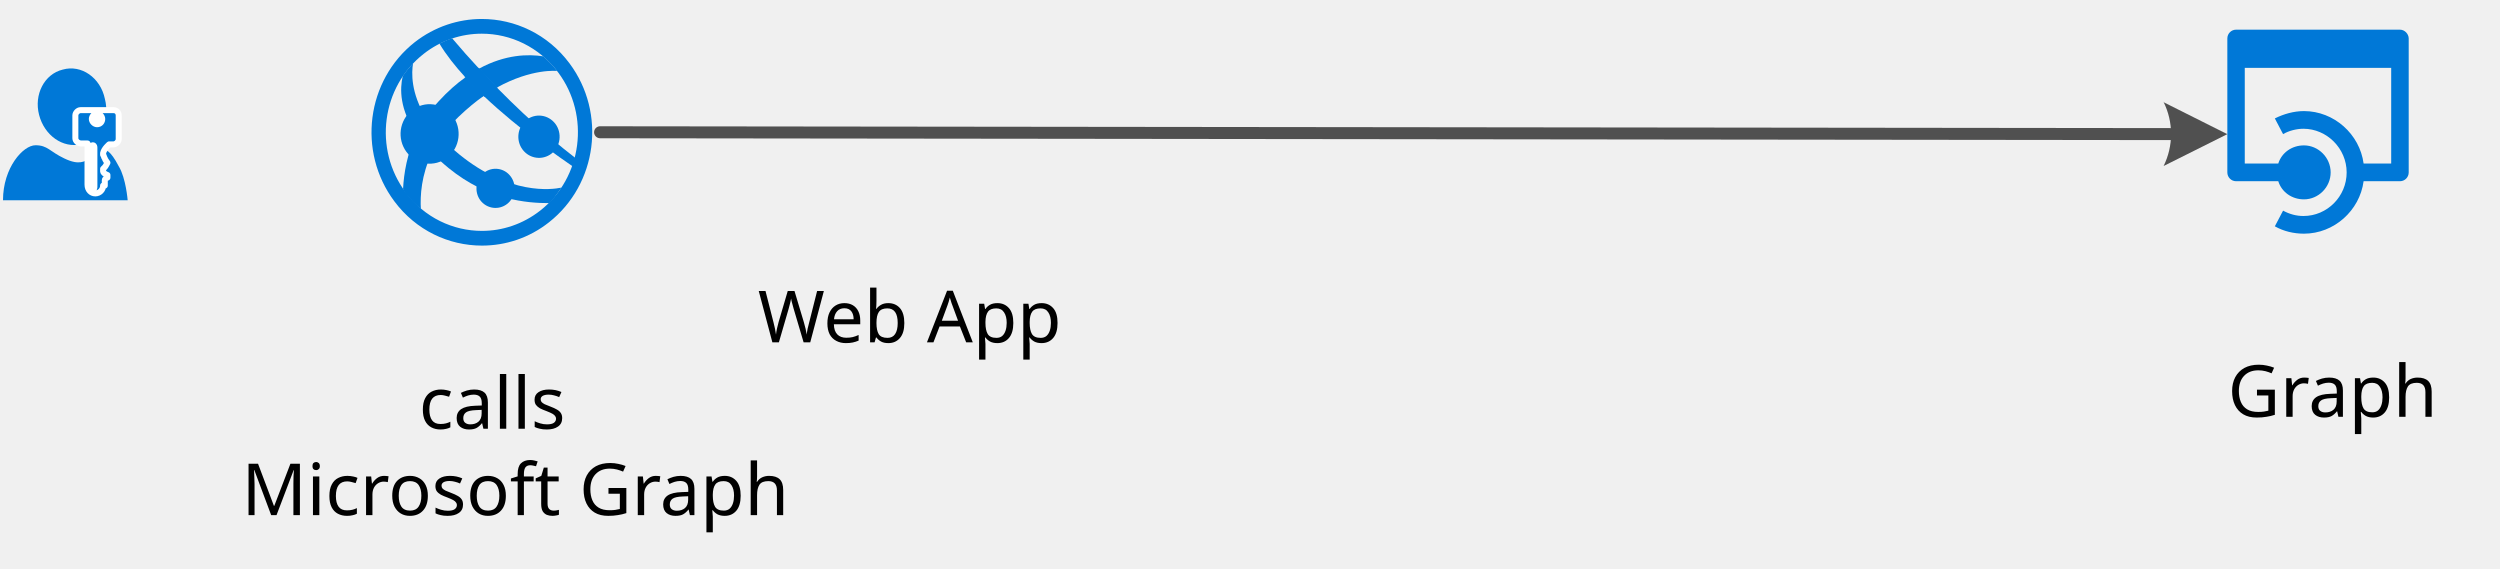
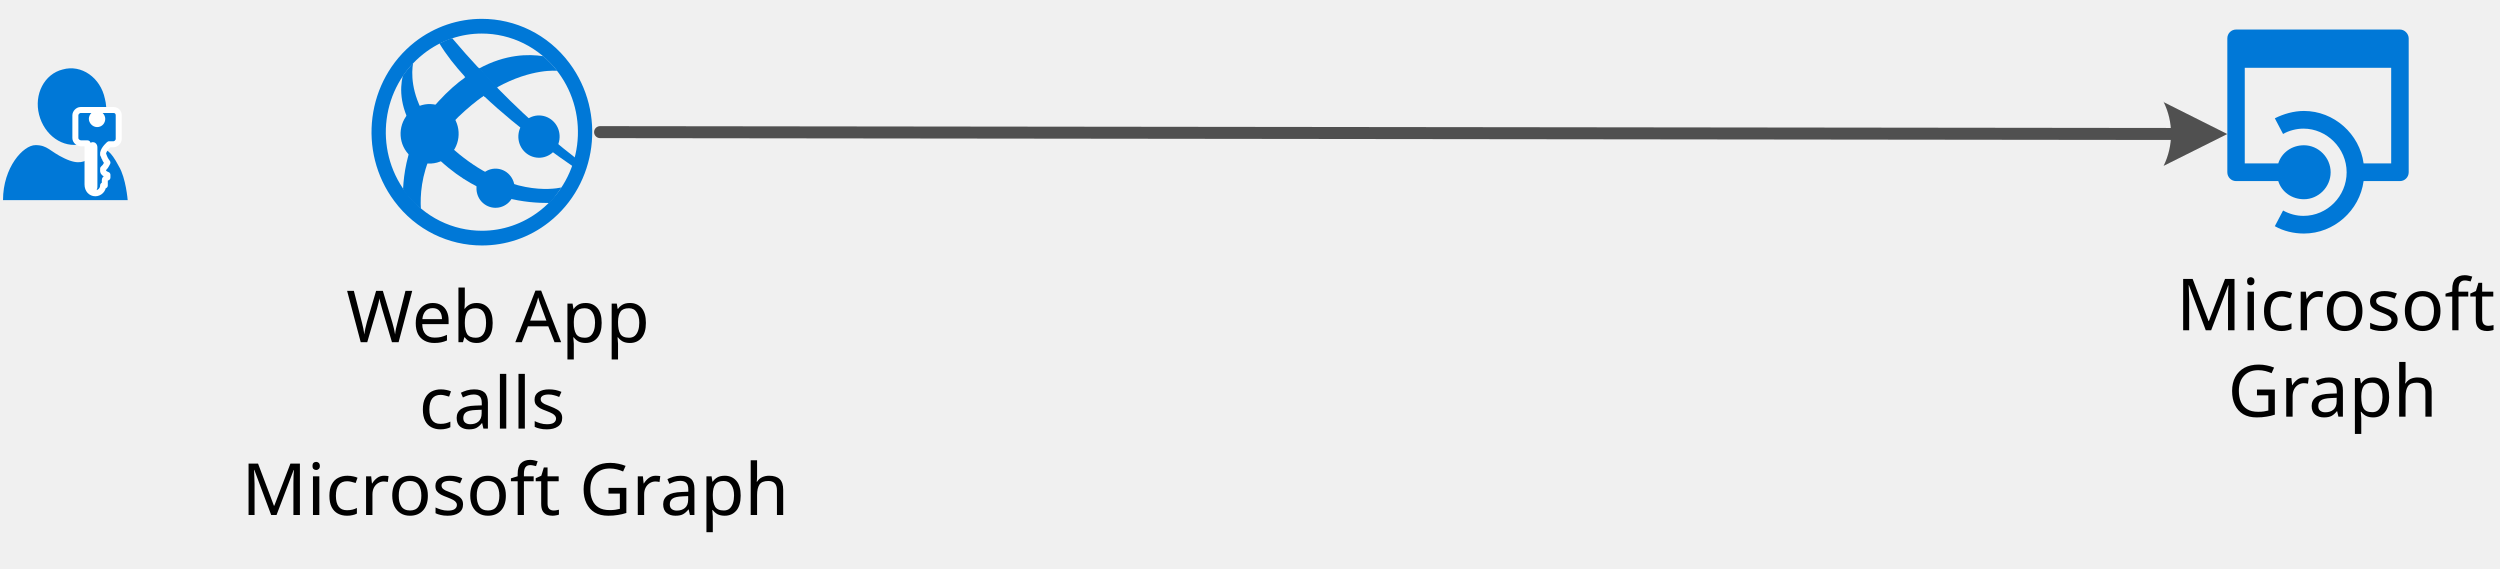
- <svg xmlns="http://www.w3.org/2000/svg" xmlns:ns1="http://schemas.microsoft.com/visio/2003/SVGExtensions/" xmlns:xlink="http://www.w3.org/1999/xlink" width="4.342in" height="0.988in" viewBox="0 0 312.621 71.103" xml:space="preserve" color-interpolation-filters="sRGB" class="st8">
-   <ns1:documentProperties ns1:langID="1036" ns1:metric="true" ns1:viewMarkup="false" />
-   <style type="text/css">
- 	
- 		.st1 {fill:#0078d7;stroke:none;stroke-linecap:round;stroke-linejoin:round;stroke-width:0.75}
- 		.st2 {fill:#000000;font-family:Calibri;font-size:0.75em}
- 		.st3 {font-size:1em}
- 		.st4 {fill:#0078d7;stroke:#ffffff;stroke-linecap:round;stroke-linejoin:round;stroke-width:0.75}
- 		.st5 {fill:#ffffff;stroke:none;stroke-linecap:round;stroke-linejoin:round;stroke-width:0.75}
- 		.st6 {marker-end:url(#mrkr5-72);stroke:#505050;stroke-linecap:round;stroke-linejoin:round;stroke-width:1.5}
- 		.st7 {fill:#505050;fill-opacity:1;stroke:#505050;stroke-opacity:1;stroke-width:0.373}
- 		.st8 {fill:none;fill-rule:evenodd;font-size:12px;overflow:visible;stroke-linecap:square;stroke-miterlimit:3}
- 	
- 	</style>
+ <svg xmlns="http://www.w3.org/2000/svg" xmlns:xlink="http://www.w3.org/1999/xlink" width="416.828" height="94.803" class="st8" color-interpolation-filters="sRGB" viewBox="0 0 312.621 71.103" xml:space="preserve">
+   <style type="text/css">.st1{fill:#0078d7;stroke:none;stroke-linecap:round;stroke-linejoin:round;stroke-width:.75}.st2{fill:#000;font-family:Calibri;font-size:.75em}.st3{font-size:1em}.st4,.st5{fill:#0078d7;stroke:#fff;stroke-linecap:round;stroke-linejoin:round;stroke-width:.75}.st5{fill:#fff;stroke:none}.st6,.st7{stroke:#505050}.st6{marker-end:url(#mrkr5-72);stroke-linecap:round;stroke-linejoin:round;stroke-width:1.5}.st7{fill:#505050;fill-opacity:1;stroke-opacity:1;stroke-width:.373}.st8{fill:none;fill-rule:evenodd;font-size:12px;overflow:visible;stroke-linecap:square;stroke-miterlimit:3}</style>
  <defs id="Markers">
    <g id="lend5">
-       <path d="M 2 1 L 0 0 L 1.981 -0.993 C 1.672 -0.365 1.673 0.373 1.985 1 " style="stroke:none" />
+       <path d="M 2 1 L 0 0 L 1.981 -0.993 C 1.672 -0.365 1.673 0.373 1.985 1" style="stroke:none" />
    </g>
-     <marker id="mrkr5-72" class="st7" ns1:arrowType="5" ns1:arrowSize="2" ns1:setback="4.69" refX="-4.69" orient="auto" markerUnits="strokeWidth" overflow="visible">
-       <use xlink:href="#lend5" transform="scale(-2.68,-2.68) " />
+     <marker id="mrkr5-72" class="st7" markerUnits="strokeWidth" orient="auto" overflow="visible" refX="-4.69">
+       <use transform="scale(-2.68,-2.68)" xlink:href="#lend5" />
    </marker>
  </defs>
-   <g ns1:mID="0" ns1:index="1" ns1:groupContext="foregroundPage">
-     <ns1:pageProperties ns1:drawingScale="0.0393701" ns1:pageScale="0.0393701" ns1:drawingUnits="24" ns1:shadowOffsetX="8.50394" ns1:shadowOffsetY="-8.50394" />
-     <ns1:layer ns1:name="Azure" ns1:index="0" />
-     <ns1:layer ns1:name="Connector" ns1:index="1" />
-     <g id="group144-1" transform="translate(44.6663,-40.4036)" ns1:mID="144" ns1:groupContext="group" ns1:layerMember="0">
-       <g id="group145-2" ns1:mID="145" ns1:groupContext="group" ns1:layerMember="0">
-         <g id="shape146-3" ns1:mID="146" ns1:groupContext="shape" ns1:layerMember="0">
-           <path d="M22.89 66.72 C20.71 68.43 18.14 69.26 15.6 69.26 C11.99 69.26 8.42 67.6 6.05 64.43 C2.02 59.02 3.02          51.29 8.29 47.14 C10.47 45.42 13.04 44.6 15.58 44.6 C19.2 44.6 22.76 46.27 25.13 49.44 C29.16 54.84          28.16 62.58 22.89 66.72 ZM26.55 48.31 C23.83 44.66 19.73 42.76 15.58 42.76 C12.66 42.76 9.7 43.71          7.19 45.67 C1.15 50.44 0 59.33 4.64 65.55 C7.35 69.2 11.46 71.1 15.6 71.1 C18.53 71.1 21.49 70.16          23.99 68.18 C30.03 63.42 31.18 54.52 26.55 48.31 Z" class="st1" />
+   <g>
+     <g id="group144-1" transform="translate(44.6663,-40.4036)">
+       <g id="group145-2">
+         <g id="shape146-3">
+           <path d="M22.89 66.72 C20.71 68.43 18.14 69.26 15.6 69.26 C11.99 69.26 8.42 67.6 6.05 64.43 C2.02 59.02 3.02 51.29 8.29 47.14 C10.47 45.42 13.04 44.6 15.58 44.6 C19.2 44.6 22.76 46.27 25.13 49.44 C29.16 54.84 28.16 62.58 22.89 66.72 ZM26.55 48.31 C23.83 44.66 19.73 42.76 15.58 42.76 C12.66 42.76 9.7 43.71 7.19 45.67 C1.15 50.44 0 59.33 4.64 65.55 C7.35 69.2 11.46 71.1 15.6 71.1 C18.53 71.1 21.49 70.16 23.99 68.18 C30.03 63.42 31.18 54.52 26.55 48.31 Z" class="st1" />
        </g>
      </g>
-       <g id="group147-5" transform="translate(4.95554,-4.39536)" ns1:mID="147" ns1:groupContext="group" ns1:layerMember="0">
-         <g id="group148-6" transform="translate(0.341805,-0.176482)" ns1:mID="148" ns1:groupContext="group" ns1:layerMember="0">
-           <g id="group149-7" transform="translate(0.437248,3.12639E-13)" ns1:mID="149" ns1:groupContext="group" ns1:layerMember="0">
-             <g id="shape150-8" ns1:mID="150" ns1:groupContext="shape" ns1:layerMember="0">
-               <path d="M3.62 64.08 C2.82 63.26 2.18 62.49 1.66 61.73 C0.51 64.14 0.1 66.63 0 68.61 C0.11 68.77 0.11            68.89 0.23 69.05 C0.81 69.81 1.53 70.53 2.23 71.1 C2.13 69.48 2.27 66.83 3.62 64.08 Z" class="st1" />
+       <g id="group147-5" transform="translate(4.95554,-4.39536)">
+         <g id="group148-6" transform="translate(0.341805,-0.176482)">
+           <g id="group149-7" transform="translate(0.437248,3.12639E-13)">
+             <g id="shape150-8">
+               <path d="M3.62 64.08 C2.82 63.26 2.18 62.49 1.66 61.73 C0.51 64.14 0.1 66.63 0 68.61 C0.11 68.77 0.11 68.89 0.23 69.05 C0.81 69.81 1.53 70.53 2.23 71.1 C2.13 69.48 2.27 66.83 3.62 64.08 Z" class="st1" />
            </g>
          </g>
-           <g id="shape151-10" ns1:mID="151" ns1:groupContext="shape" ns1:layerMember="0" transform="translate(3.29213,-8.97695)">
-             <path d="M4.94 63.61 C3.85 64.38 2.74 65.36 1.61 66.59 C0.99 67.25 0.46 67.94 0 68.63 C0.48 69.43 1.11 70.25           1.9 71.1 C2.49 70.24 3.22 69.38 4.1 68.53 C5.21 67.47 6.25 66.62 7.23 65.93 C6.43 65.17 5.65           64.4 4.94 63.61 Z" class="st1" />
+           <g id="shape151-10" transform="translate(3.29213,-8.97695)">
+             <path d="M4.94 63.61 C3.85 64.38 2.74 65.36 1.61 66.59 C0.99 67.25 0.46 67.94 0 68.63 C0.48 69.43 1.11 70.25 1.9 71.1 C2.49 70.24 3.22 69.38 4.1 68.53 C5.21 67.47 6.25 66.62 7.23 65.93 C6.43 65.17 5.65 64.4 4.94 63.61 Z" class="st1" />
          </g>
-           <g id="group152-12" transform="translate(9.93516,-15.1958)" ns1:mID="152" ns1:groupContext="group" ns1:layerMember="0">
-             <g id="shape153-13" ns1:mID="153" ns1:groupContext="shape" ns1:layerMember="0">
-               <path d="M9.77 69.03 C9.25 68.34 8.66 67.75 8.04 67.2 C6.18 66.91 3.3 66.94 0 68.74 C0.76 69.58 1.51            70.37 2.24 71.1 C6.64 68.67 9.77 69.03 9.77 69.03 Z" class="st1" />
+           <g id="group152-12" transform="translate(9.93516,-15.1958)">
+             <g id="shape153-13">
+               <path d="M9.77 69.03 C9.25 68.34 8.66 67.75 8.04 67.2 C6.18 66.91 3.3 66.94 0 68.74 C0.76 69.58 1.51 70.37 2.24 71.1 C6.64 68.67 9.77 69.03 9.77 69.03 Z" class="st1" />
            </g>
          </g>
-           <g id="group154-15" transform="translate(1.10162E-13,-9.38012)" ns1:mID="154" ns1:groupContext="group" ns1:layerMember="0">
-             <g id="shape155-16" ns1:mID="155" ns1:groupContext="shape" ns1:layerMember="0">
-               <path d="M2.1 71.1 C2.44 70.42 2.84 69.72 3.29 69.04 C1.4 65.97 1.49 63.43 1.69 62.24 C1.22 62.76 0.78            63.28 0.4 63.85 C0.02 65.46 -0 68.02 2.1 71.1 Z" class="st1" />
+           <g id="group154-15" transform="translate(1.10162E-13,-9.38012)">
+             <g id="shape155-16">
+               <path d="M2.1 71.1 C2.44 70.42 2.84 69.72 3.29 69.04 C1.4 65.97 1.49 63.43 1.69 62.24 C1.22 62.76 0.78 63.28 0.4 63.85 C0.02 65.46 -0 68.02 2.1 71.1 Z" class="st1" />
            </g>
          </g>
-           <g id="group156-18" transform="translate(4.05148,-0.740211)" ns1:mID="156" ns1:groupContext="group" ns1:layerMember="0">
-             <g id="shape157-19" ns1:mID="157" ns1:groupContext="shape" ns1:layerMember="0">
-               <path d="M3.41 65 C2.53 64.28 1.78 63.56 1.14 62.86 C0.68 63.52 0.31 64.17 0 64.81 C0.6 65.44 1.3 66.07            2.09 66.72 C7.01 70.73 11.9 71.1 14.65 71.1 C14.83 71.1 15.69 69.91 16.19 69.16 C14.96 69.42            9.7 70.11 3.41 65 Z" class="st1" />
+           <g id="group156-18" transform="translate(4.05148,-0.740211)">
+             <g id="shape157-19">
+               <path d="M3.41 65 C2.53 64.28 1.78 63.56 1.14 62.86 C0.68 63.52 0.31 64.17 0 64.81 C0.6 65.44 1.3 66.07 2.09 66.72 C7.01 70.73 11.9 71.1 14.65 71.1 C14.83 71.1 15.69 69.91 16.19 69.16 C14.96 69.42 9.7 70.11 3.41 65 Z" class="st1" />
            </g>
          </g>
-           <g id="group158-21" transform="translate(2.10339,-7.03041)" ns1:mID="158" ns1:groupContext="group" ns1:layerMember="0">
-             <g id="shape159-22" ns1:mID="159" ns1:groupContext="shape" ns1:layerMember="0">
-               <path d="M0 68.75 C0.51 69.51 1.15 70.29 1.95 71.1 C2.26 70.46 2.64 69.81 3.09 69.15 C2.3 68.3 1.67 67.48            1.19 66.69 C0.72 67.37 0.33 68.07 0 68.75 Z" class="st1" />
+           <g id="group158-21" transform="translate(2.10339,-7.03041)">
+             <g id="shape159-22">
+               <path d="M0 68.75 C0.51 69.51 1.15 70.29 1.95 71.1 C2.26 70.46 2.64 69.81 3.09 69.15 C2.3 68.3 1.67 67.48 1.19 66.69 C0.72 67.37 0.33 68.07 0 68.75 Z" class="st1" />
            </g>
          </g>
-           <g id="group160-24" transform="translate(10.5195,-5.3233)" ns1:mID="160" ns1:groupContext="group" ns1:layerMember="0">
-             <g id="shape161-25" ns1:mID="161" ns1:groupContext="shape" ns1:layerMember="0">
-               <path d="M0 62.28 C4.49 66.54 9.8 70.16 11.15 71.1 C11.29 70.75 11.38 70.41 11.48 70.05 C10.03 68.94            6.22 65.89 1.65 61.23 C1.12 61.52 0.57 61.88 0 62.28 Z" class="st1" />
+           <g id="group160-24" transform="translate(10.5195,-5.3233)">
+             <g id="shape161-25">
+               <path d="M0 62.28 C4.49 66.54 9.8 70.16 11.15 71.1 C11.29 70.75 11.38 70.41 11.48 70.05 C10.03 68.94 6.22 65.89 1.65 61.23 C1.12 61.52 0.57 61.88 0 62.28 Z" class="st1" />
            </g>
          </g>
-           <g id="group162-27" transform="translate(4.98729,-16.4714)" ns1:mID="162" ns1:groupContext="group" ns1:layerMember="0">
-             <g id="shape163-28" ns1:mID="163" ns1:groupContext="shape" ns1:layerMember="0">
-               <path d="M4.95 70.01 C3.85 68.83 2.73 67.57 1.59 66.22 C1.04 66.39 0.51 66.62 0 66.88 C0.84 68.29 1.97            69.71 3.24 71.1 C3.82 70.68 4.38 70.32 4.95 70.01 Z" class="st1" />
+           <g id="group162-27" transform="translate(4.98729,-16.4714)">
+             <g id="shape163-28">
+               <path d="M4.95 70.01 C3.85 68.83 2.73 67.57 1.59 66.22 C1.04 66.39 0.51 66.62 0 66.88 C0.84 68.29 1.97 69.71 3.24 71.1 C3.82 70.68 4.38 70.32 4.95 70.01 Z" class="st1" />
            </g>
          </g>
-           <g id="shape164-30" ns1:mID="164" ns1:groupContext="shape" ns1:layerMember="0" transform="translate(8.13763,-14.0503)">
-             <path d="M1.87 67.56 C1.31 67.87 0.57 68.33 0 68.75 C0.72 69.53 1.45 70.34 2.25 71.1 C2.82 70.7 3.59 70.22           4.12 69.91 C3.38 69.19 2.63 68.4 1.87 67.56 Z" class="st1" />
+           <g id="shape164-30" transform="translate(8.13763,-14.0503)">
+             <path d="M1.87 67.56 C1.31 67.87 0.57 68.33 0 68.75 C0.72 69.53 1.45 70.34 2.25 71.1 C2.82 70.7 3.59 70.22 4.12 69.91 C3.38 69.19 2.63 68.4 1.87 67.56 Z" class="st1" />
          </g>
-           <g id="shape165-32" ns1:mID="165" ns1:groupContext="shape" ns1:layerMember="0" transform="translate(8.1369,-14.0039)">
-             <path d="M1.67 67.41 C1.1 67.72 0.57 68.11 0 68.53 C0.72 69.32 1.74 70.34 2.54 71.1 C3.11 70.7 3.59 70.29           4.12 69.99 C3.38 69.27 2.42 68.24 1.67 67.41 Z" class="st1" />
+           <g id="shape165-32" transform="translate(8.1369,-14.0039)">
+             <path d="M1.67 67.41 C1.1 67.72 0.57 68.11 0 68.53 C0.72 69.32 1.74 70.34 2.54 71.1 C3.11 70.7 3.59 70.29 4.12 69.99 C3.38 69.27 2.42 68.24 1.67 67.41 Z" class="st1" />
          </g>
        </g>
-         <g id="group166-34" transform="translate(14.8617,-6.23662)" ns1:mID="166" ns1:groupContext="group" ns1:layerMember="0">
-           <g id="shape167-35" ns1:mID="167" ns1:groupContext="shape" ns1:layerMember="0">
-             <path d="M1.34 66.02 C0.22 66.9 0 68.57 0.86 69.72 C1.74 70.89 3.36 71.1 4.49 70.22 C5.61 69.34 5.83 67.67           4.97 66.51 C4.1 65.36 2.49 65.12 1.34 66.02 Z" class="st1" />
+         <g id="group166-34" transform="translate(14.8617,-6.23662)">
+           <g id="shape167-35">
+             <path d="M1.34 66.02 C0.22 66.9 0 68.57 0.86 69.72 C1.74 70.89 3.36 71.1 4.49 70.22 C5.61 69.34 5.83 67.67 4.97 66.51 C4.1 65.36 2.49 65.12 1.34 66.02 Z" class="st1" />
          </g>
        </g>
-         <g id="group168-37" transform="translate(9.65099,-2.13163E-13)" ns1:mID="168" ns1:groupContext="group" ns1:layerMember="0">
-           <g id="shape169-38" ns1:mID="169" ns1:groupContext="shape" ns1:layerMember="0">
-             <path d="M1.24 66.39 C0.2 67.21 -0 68.76 0.79 69.83 C1.6 70.9 3.1 71.1 4.15 70.28 C5.19 69.46 5.39 67.92           4.59 66.85 C3.79 65.77 2.29 65.57 1.24 66.39 Z" class="st1" />
+         <g id="group168-37" transform="translate(9.65099,-2.13163E-13)">
+           <g id="shape169-38">
+             <path d="M1.24 66.39 C0.2 67.21 -0 68.76 0.79 69.83 C1.6 70.9 3.1 71.1 4.15 70.28 C5.19 69.46 5.39 67.92 4.59 66.85 C3.79 65.77 2.29 65.57 1.24 66.39 Z" class="st1" />
          </g>
        </g>
-         <g id="group170-40" transform="translate(0,-5.36433)" ns1:mID="170" ns1:groupContext="group" ns1:layerMember="0">
-           <g id="shape171-41" ns1:mID="171" ns1:groupContext="shape" ns1:layerMember="0">
-             <path d="M1.89 63.94 C0.3 65.2 -0 67.52 1.21 69.15 C2.44 70.79 4.72 71.1 6.31 69.85 C7.9 68.6 8.2 66.27 6.98           64.62 C5.76 63.01 3.48 62.69 1.89 63.94 Z" class="st1" />
+         <g id="group170-40" transform="translate(0,-5.36433)">
+           <g id="shape171-41">
+             <path d="M1.89 63.94 C0.3 65.2 -0 67.52 1.21 69.15 C2.44 70.79 4.72 71.1 6.31 69.85 C7.9 68.6 8.2 66.27 6.98 64.62 C5.76 63.01 3.48 62.69 1.89 63.94 Z" class="st1" />
          </g>
        </g>
      </g>
-       <g id="shape144-43" ns1:mID="144" ns1:groupContext="groupContent" ns1:layerMember="0">
-         <ns1:textBlock ns1:margins="rect(4,4,4,4)" ns1:tabSpace="42.5197" />
-         <ns1:textRect cx="15.591" cy="91.304" width="70.14" height="40.404" />
-         <text x="-1.37" y="83.2" class="st2" ns1:langID="1033">
-           <ns1:paragraph ns1:horizAlign="1" />
-           <ns1:tabList />Web App<ns1:lf />
-           <tspan x="7.71" dy="1.2em" class="st3">calls <ns1:lf />
-           </tspan>
-           <tspan x="-14.46" dy="1.2em" class="st3">Microsoft Graph</tspan>
+       <g id="shape144-43">
+         <text x="-1.37" y="83.2" class="st2">Web App<tspan x="7.71" class="st3" dy="1.2em">calls </tspan>
+           <tspan x="-14.46" class="st3" dy="1.2em">Microsoft Graph</tspan>
        </text>
      </g>
    </g>
-     <g id="shape172-47" ns1:mID="172" ns1:groupContext="shape" ns1:layerMember="0" transform="translate(278.525,-41.8955)">
-       <ns1:textBlock ns1:margins="rect(4,4,4,4)" ns1:tabSpace="42.5197" />
-       <ns1:textRect cx="11.339" cy="85.904" width="45.52" height="29.604" />
-       <path d="M21.59 45.59 L1.09 45.59 C0.49 45.59 0 46.08 0 46.69 L0 63.44 C0 64.05 0.49 64.54 1.09 64.54 L6.37 64.54 C6.79        65.89 8.06 66.81 9.58 66.81 C11.4 66.81 12.92 65.28 12.92 63.44 C12.92 61.6 11.4 60.06 9.58 60.06 C8.06        60.06 6.79 60.98 6.37 62.33 L2.18 62.33 L2.18 50.37 L20.49 50.37 L20.49 62.33 L17.04 62.33 C16.55 58.65        13.34 55.77 9.58 55.77 C8.31 55.77 7.03 56.14 5.94 56.69 L6.97 58.65 C7.7 58.22 8.67 57.98 9.52 57.98 C12.43        57.98 14.92 60.43 14.92 63.44 C14.92 66.44 12.49 68.89 9.52 68.89 C8.61 68.89 7.76 68.65 6.97 68.22 L5.94        70.18 C7.03 70.8 8.31 71.1 9.58 71.1 C13.34 71.1 16.55 68.22 17.04 64.54 L21.59 64.54 C22.19 64.54 22.68        64.05 22.68 63.44 L22.68 46.69 C22.68 46.14 22.19 45.59 21.59 45.59 Z" class="st1" />
-       <text x="-6.4" y="83.2" class="st2" ns1:langID="1033">
-         <ns1:paragraph ns1:horizAlign="1" />
-         <ns1:tabList />Microsoft<ns1:lf />
-         <tspan x="0.05" dy="1.2em" class="st3">Graph</tspan>
+     <g id="shape172-47" transform="translate(278.525,-41.8955)">
+       <path d="M21.59 45.59 L1.09 45.59 C0.49 45.59 0 46.08 0 46.69 L0 63.44 C0 64.05 0.49 64.54 1.09 64.54 L6.37 64.54 C6.79 65.89 8.06 66.81 9.58 66.81 C11.4 66.81 12.92 65.28 12.92 63.44 C12.92 61.6 11.4 60.06 9.58 60.06 C8.06 60.06 6.79 60.98 6.37 62.33 L2.18 62.33 L2.18 50.37 L20.49 50.37 L20.49 62.33 L17.04 62.33 C16.55 58.65 13.34 55.77 9.58 55.77 C8.31 55.77 7.03 56.14 5.94 56.69 L6.97 58.65 C7.7 58.22 8.67 57.98 9.52 57.98 C12.43 57.98 14.92 60.43 14.92 63.44 C14.92 66.44 12.49 68.89 9.52 68.89 C8.61 68.89 7.76 68.65 6.97 68.22 L5.94 70.18 C7.03 70.8 8.31 71.1 9.58 71.1 C13.34 71.1 16.55 68.22 17.04 64.54 L21.59 64.54 C22.19 64.54 22.68 64.05 22.68 63.44 L22.68 46.69 C22.68 46.14 22.19 45.59 21.59 45.59 Z" class="st1" />
+       <text x="-6.4" y="83.2" class="st2">Microsoft<tspan x=".05" class="st3" dy="1.2em">Graph</tspan>
      </text>
    </g>
-     <g id="group173-51" transform="translate(0.375,-46.0729)" ns1:mID="173" ns1:groupContext="group" ns1:layerMember="0">
-       <g id="group174-52" ns1:mID="174" ns1:groupContext="group" ns1:layerMember="0">
-         <g id="group175-53" ns1:mID="175" ns1:groupContext="group" ns1:layerMember="0">
-           <g id="group176-54" transform="translate(3.8518,-6.4617)" ns1:mID="176" ns1:groupContext="group" ns1:layerMember="0">
-             <g id="shape177-55" ns1:mID="177" ns1:groupContext="shape" ns1:layerMember="0">
-               <path d="M3.62 61.22 C1.32 61.78 0 64.33 0.66 66.88 C1.32 69.44 3.62 71.1 5.93 70.55 C8.23 69.99 9.55            67.44 8.89 64.89 C8.34 62.22 5.93 60.56 3.62 61.22 Z" class="st1" />
+     <g id="group173-51" transform="translate(0.375,-46.0729)">
+       <g id="group174-52">
+         <g id="group175-53">
+           <g id="group176-54" transform="translate(3.8518,-6.4617)">
+             <g id="shape177-55">
+               <path d="M3.62 61.22 C1.32 61.78 0 64.33 0.66 66.88 C1.32 69.44 3.62 71.1 5.93 70.55 C8.23 69.99 9.55 67.44 8.89 64.89 C8.34 62.22 5.93 60.56 3.62 61.22 Z" class="st1" />
            </g>
          </g>
-           <g id="group178-57" ns1:mID="178" ns1:groupContext="group" ns1:layerMember="0">
-             <g id="shape179-58" ns1:mID="179" ns1:groupContext="shape" ns1:layerMember="0">
-               <path d="M12.41 64.77 C11.97 64.77 11.53 65.55 10.87 65.88 C10.21 66.22 9.55 66.77 7.69 65.88 C5.82 65            5.6 64.22 4.06 64.22 C2.53 64.22 0 67 0 71.1 L15.59 71.1 C15.59 71.1 15.37 68.33 14.49 66.88            C13.39 64.77 12.85 64.77 12.41 64.77 Z" class="st1" />
+           <g id="group178-57">
+             <g id="shape179-58">
+               <path d="M12.41 64.77 C11.97 64.77 11.53 65.55 10.87 65.88 C10.21 66.22 9.55 66.77 7.69 65.88 C5.82 65 5.6 64.22 4.06 64.22 C2.53 64.22 0 67 0 71.1 L15.59 71.1 C15.59 71.1 15.37 68.33 14.49 66.88 C13.39 64.77 12.85 64.77 12.41 64.77 Z" class="st1" />
            </g>
          </g>
        </g>
      </g>
-       <g id="group180-60" transform="translate(9.0485,-0.85947)" ns1:mID="180" ns1:groupContext="group" ns1:layerMember="0">
-         <g id="shape181-61" ns1:mID="181" ns1:groupContext="shape" ns1:layerMember="0">
-           <path d="M4.77 60.69 L0.65 60.69 C0.33 60.69 0 61.02 0 61.35 L0 64.2 C0 64.53 0.33 64.86 0.76 64.86 L1.52 64.86          L1.52 70.01 C1.52 70.66 1.95 71.1 2.49 71.1 C3.03 71.1 3.47 70.66 3.47 70.12 C3.58 70.12 3.68 70.12          3.68 70.12 C3.68 70.12 3.68 69.57 3.68 69.46 C3.68 69.24 4.01 69.13 4.01 69.13 C4.01 69.13 4.01          68.8 4.01 68.8 C3.68 68.69 3.47 68.47 3.47 68.36 L3.47 68.03 C3.58 67.93 3.68 67.82 3.68 67.82 C3.79          67.71 4.01 67.27 4.01 67.27 C4.01 67.27 3.68 66.83 3.68 66.72 C3.58 66.61 3.58 66.39 3.47 66.28          L3.47 66.06 C3.58 65.51 4.23 64.97 4.23 64.97 L4.77 64.97 C5.09 64.97 5.42 64.64 5.42 64.31 L5.42          61.35 C5.42 61.02 5.2 60.69 4.77 60.69 ZM2.38 70.23 C2.38 70.45 2.38 70.55 2.17 70.55 C1.95 70.55          1.95 70.34 1.95 70.23 L1.95 65.4 C1.95 65.19 2.06 65.08 2.17 65.08 C2.38 65.08 2.38 65.3 2.38 65.4          L2.38 70.23 ZM2.71 62.45 C2.38 62.45 2.06 62.12 2.06 61.79 C2.06 61.46 2.38 61.13 2.71 61.13 C3.03          61.13 3.36 61.46 3.36 61.79 C3.36 62.12 3.14 62.45 2.71 62.45 Z" class="st4" />
+       <g id="group180-60" transform="translate(9.0485,-0.85947)">
+         <g id="shape181-61">
+           <path d="M4.77 60.69 L0.65 60.69 C0.33 60.69 0 61.02 0 61.35 L0 64.2 C0 64.53 0.33 64.86 0.76 64.86 L1.52 64.86 L1.52 70.01 C1.52 70.66 1.95 71.1 2.49 71.1 C3.03 71.1 3.47 70.66 3.47 70.12 C3.58 70.12 3.68 70.12 3.68 70.12 C3.68 70.12 3.68 69.57 3.68 69.46 C3.68 69.24 4.01 69.13 4.01 69.13 C4.01 69.13 4.01 68.8 4.01 68.8 C3.68 68.69 3.47 68.47 3.47 68.36 L3.47 68.03 C3.58 67.93 3.68 67.82 3.68 67.82 C3.79 67.71 4.01 67.27 4.01 67.27 C4.01 67.27 3.68 66.83 3.68 66.72 C3.58 66.61 3.58 66.39 3.47 66.28 L3.47 66.06 C3.58 65.51 4.23 64.97 4.23 64.97 L4.77 64.97 C5.09 64.97 5.42 64.64 5.42 64.31 L5.42 61.35 C5.42 61.02 5.2 60.69 4.77 60.69 ZM2.38 70.23 C2.38 70.45 2.38 70.55 2.17 70.55 C1.95 70.55 1.95 70.34 1.95 70.23 L1.95 65.4 C1.95 65.19 2.06 65.08 2.17 65.08 C2.38 65.08 2.38 65.3 2.38 65.4 L2.38 70.23 ZM2.71 62.45 C2.38 62.45 2.06 62.12 2.06 61.79 C2.06 61.46 2.38 61.13 2.71 61.13 C3.03 61.13 3.36 61.46 3.36 61.79 C3.36 62.12 3.14 62.45 2.71 62.45 Z" class="st4" />
        </g>
-         <g id="shape182-63" ns1:mID="182" ns1:groupContext="shape" ns1:layerMember="0" transform="translate(1.92482,-0.570755)">
-           <path d="M0.22 71.1 C0.11 71.1 0 70.99 0 70.88 L0 65.88 C0 65.77 0.11 65.66 0.22 65.66 C0.33 65.66 0.44 65.77          0.44 65.88 L0.44 70.99 C0.44 71.1 0.33 71.1 0.22 71.1 Z" class="st5" />
+         <g id="shape182-63" transform="translate(1.92482,-0.570755)">
+           <path d="M0.22 71.1 C0.11 71.1 0 70.99 0 70.88 L0 65.88 C0 65.77 0.11 65.66 0.22 65.66 C0.33 65.66 0.44 65.77 0.44 65.88 L0.44 70.99 C0.44 71.1 0.33 71.1 0.22 71.1 Z" class="st5" />
        </g>
-         <g id="shape183-65" ns1:mID="183" ns1:groupContext="shape" ns1:layerMember="0" transform="translate(2.05993,-8.66317)">
-           <ellipse cx="0.659" cy="70.436" rx="0.659" ry="0.666" class="st5" />
+         <g id="shape183-65" transform="translate(2.05993,-8.66317)">
+           <ellipse cx=".659" cy="70.436" class="st5" rx=".659" ry=".666" />
        </g>
      </g>
    </g>
-     <g id="shape185-67" ns1:mID="185" ns1:groupContext="shape" ns1:layerMember="1;0" transform="translate(75.0386,-61.5474)">
+     <g id="shape185-67" transform="translate(75.0386,-61.5474)">
      <path d="M0 78.07 L196.45 78.3" class="st6" />
    </g>
  </g>
</svg>
